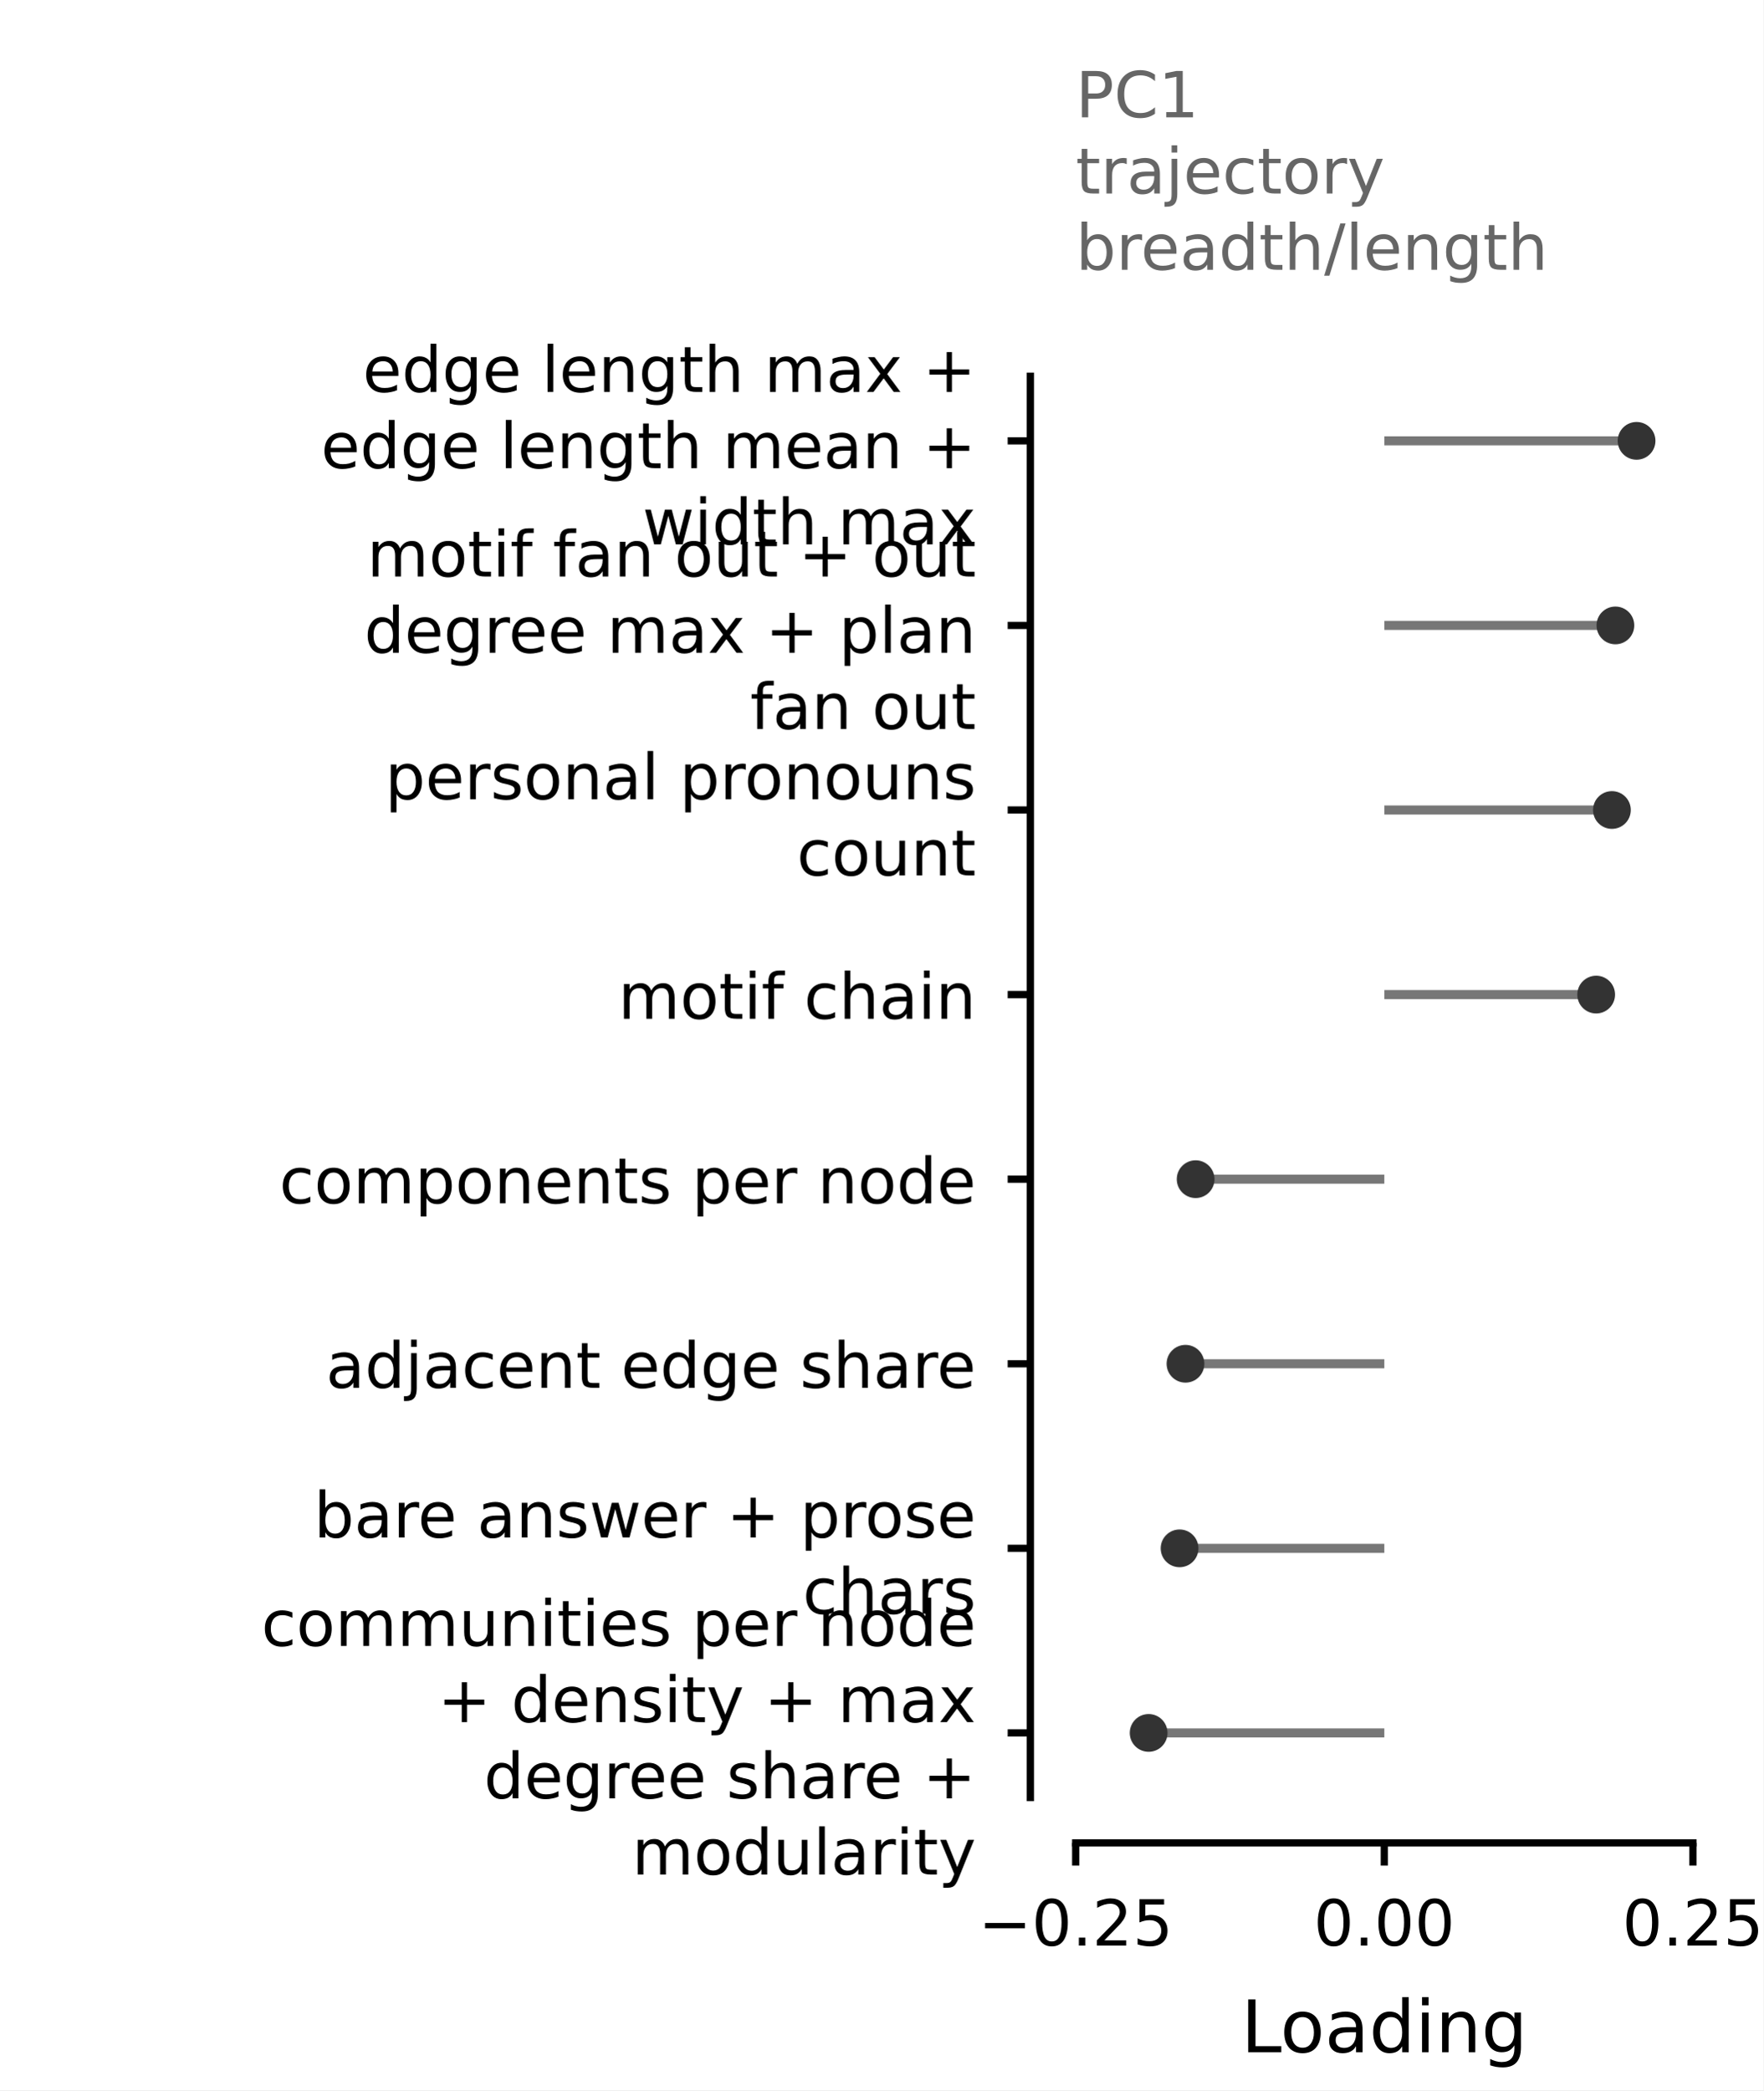
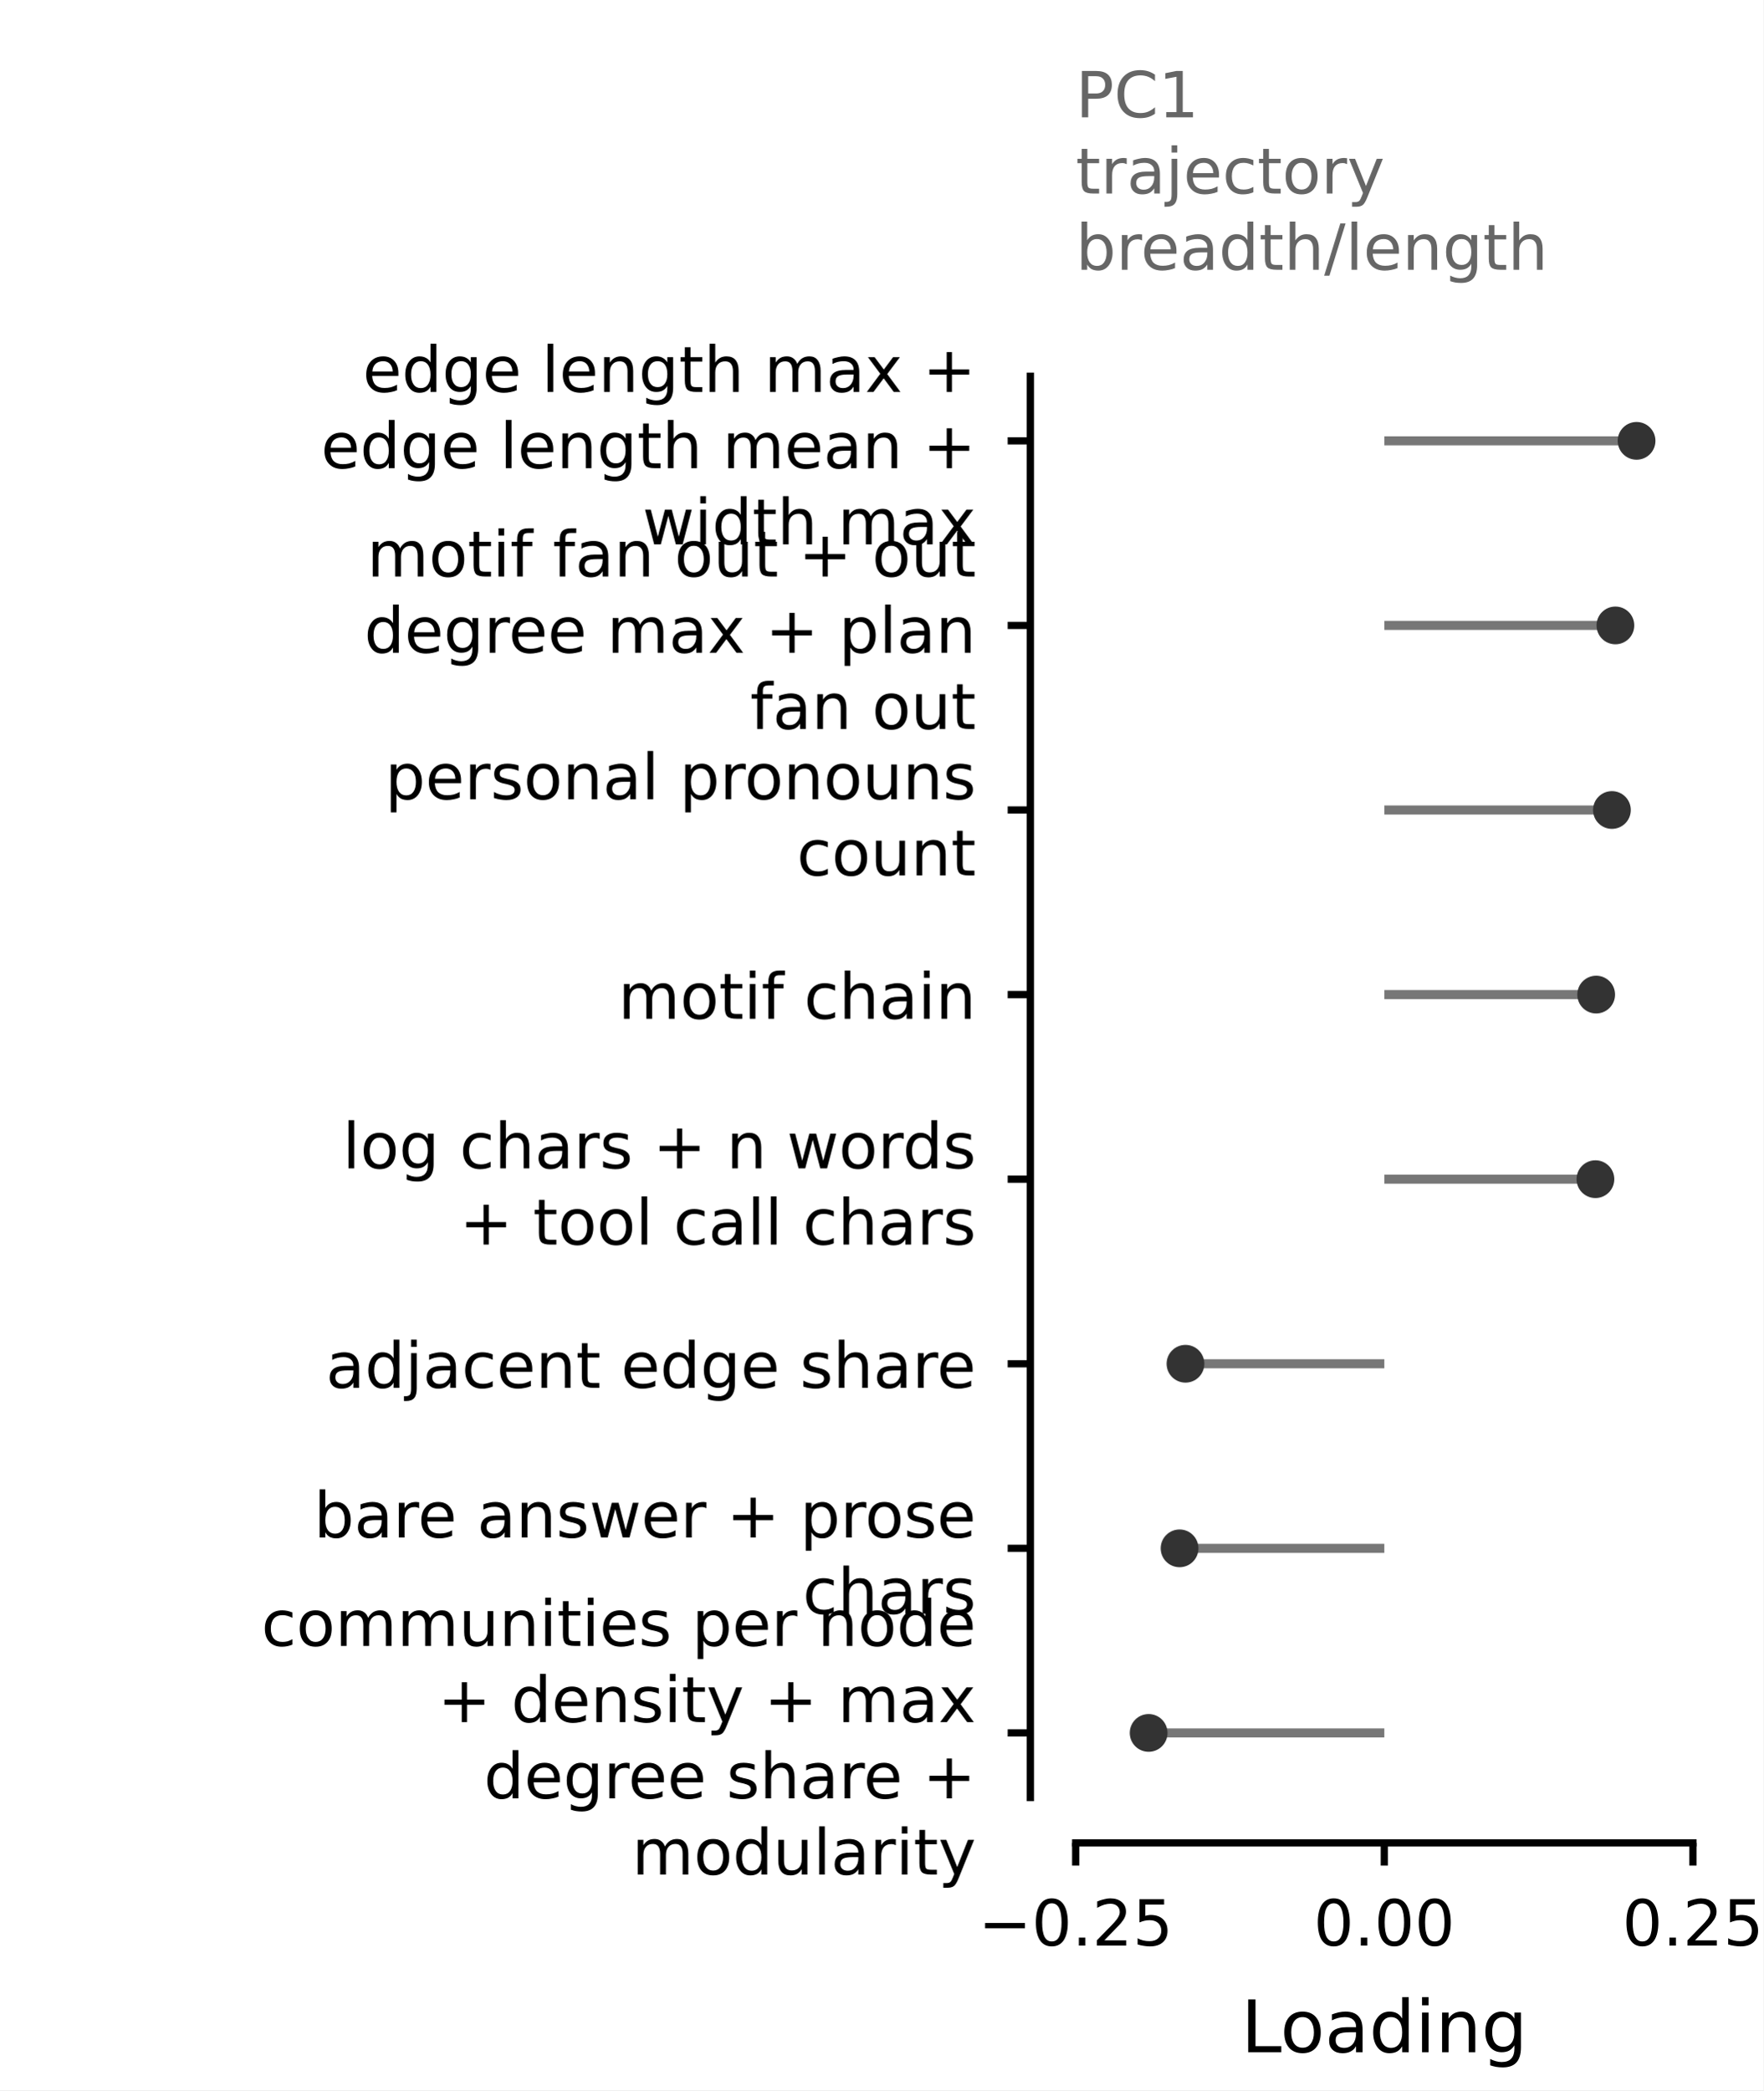
<svg xmlns="http://www.w3.org/2000/svg" xmlns:xlink="http://www.w3.org/1999/xlink" width="194.4pt" height="230.4pt" viewBox="0 0 194.4 230.4" version="1.1">
  <defs>
    <style type="text/css">*{stroke-linejoin: round; stroke-linecap: butt}</style>
  </defs>
  <g id="figure_1">
    <g id="patch_1">
      <path d="M 0 230.4  L 194.4 230.4  L 194.4 0  L 0 0  z " style="fill: #ffffff" />
    </g>
    <g id="axes_1">
      <g id="patch_2">
        <path d="M 118.584 198.144  L 186.624 198.144  L 186.624 41.472  L 118.584 41.472  z " style="fill: #ffffff" />
      </g>
      <g id="matplotlib.axis_1">
        <g id="xtick_1">
          <g id="line2d_1">
            <defs>
              <path id="meeee291c7d" d="M 0 0  L 0 2.5  " style="stroke: #000000; stroke-width: 0.8" />
            </defs>
            <g>
              <use xlink:href="#meeee291c7d" x="118.584" y="203.144" style="stroke: #000000; stroke-width: 0.8" />
            </g>
          </g>
          <g id="text_1">
            <text style="font-size: 7px; font-family: 'DejaVu Sans', 'Bitstream Vera Sans', 'Computer Modern Sans Serif', 'Lucida Grande', 'Verdana', 'Geneva', 'Lucid', 'Arial', 'Helvetica', 'Avant Garde', sans-serif; text-anchor: middle" x="118.584" y="214.462" transform="rotate(-0 118.584 214.4624)">−0.25</text>
          </g>
        </g>
        <g id="xtick_2">
          <g id="line2d_2">
            <g>
              <use xlink:href="#meeee291c7d" x="152.604" y="203.144" style="stroke: #000000; stroke-width: 0.8" />
            </g>
          </g>
          <g id="text_2">
            <text style="font-size: 7px; font-family: 'DejaVu Sans', 'Bitstream Vera Sans', 'Computer Modern Sans Serif', 'Lucida Grande', 'Verdana', 'Geneva', 'Lucid', 'Arial', 'Helvetica', 'Avant Garde', sans-serif; text-anchor: middle" x="152.604" y="214.462" transform="rotate(-0 152.604 214.4624)">0.00</text>
          </g>
        </g>
        <g id="xtick_3">
          <g id="line2d_3">
            <g>
              <use xlink:href="#meeee291c7d" x="186.624" y="203.144" style="stroke: #000000; stroke-width: 0.8" />
            </g>
          </g>
          <g id="text_3">
            <text style="font-size: 7px; font-family: 'DejaVu Sans', 'Bitstream Vera Sans', 'Computer Modern Sans Serif', 'Lucida Grande', 'Verdana', 'Geneva', 'Lucid', 'Arial', 'Helvetica', 'Avant Garde', sans-serif; text-anchor: middle" x="186.624" y="214.462" transform="rotate(-0 186.624 214.4624)">0.25</text>
          </g>
        </g>
        <g id="text_4">
          <text style="font-size: 8px; font-family: 'DejaVu Sans', 'Bitstream Vera Sans', 'Computer Modern Sans Serif', 'Lucida Grande', 'Verdana', 'Geneva', 'Lucid', 'Arial', 'Helvetica', 'Avant Garde', sans-serif; text-anchor: middle" x="152.604" y="226.223" transform="rotate(-0 152.604 226.2227)">Loading</text>
        </g>
      </g>
      <g id="matplotlib.axis_2">
        <g id="ytick_1">
          <g id="line2d_4">
            <defs>
              <path id="m0767e604bd" d="M 0 0  L -2.5 0  " style="stroke: #000000; stroke-width: 0.8" />
            </defs>
            <g>
              <use xlink:href="#m0767e604bd" x="113.584" y="191.023" style="stroke: #000000; stroke-width: 0.8" />
            </g>
          </g>
          <g id="text_5">
            <text style="font-size: 7px; font-family: 'DejaVu Sans', 'Bitstream Vera Sans', 'Computer Modern Sans Serif', 'Lucida Grande', 'Verdana', 'Geneva', 'Lucid', 'Arial', 'Helvetica', 'Avant Garde', sans-serif" transform="translate(28.80666 181.4295)">communities per node</text>
            <text style="font-size: 7px; font-family: 'DejaVu Sans', 'Bitstream Vera Sans', 'Computer Modern Sans Serif', 'Lucida Grande', 'Verdana', 'Geneva', 'Lucid', 'Arial', 'Helvetica', 'Avant Garde', sans-serif" transform="translate(48.26119 189.8314)">+ density + max</text>
            <text style="font-size: 7px; font-family: 'DejaVu Sans', 'Bitstream Vera Sans', 'Computer Modern Sans Serif', 'Lucida Grande', 'Verdana', 'Geneva', 'Lucid', 'Arial', 'Helvetica', 'Avant Garde', sans-serif" transform="translate(53.33291 198.2333)">degree share +</text>
            <text style="font-size: 7px; font-family: 'DejaVu Sans', 'Bitstream Vera Sans', 'Computer Modern Sans Serif', 'Lucida Grande', 'Verdana', 'Geneva', 'Lucid', 'Arial', 'Helvetica', 'Avant Garde', sans-serif" transform="translate(69.65822 206.6352)">modularity</text>
          </g>
        </g>
        <g id="ytick_2">
          <g id="line2d_5">
            <g>
              <use xlink:href="#m0767e604bd" x="113.584" y="170.676" style="stroke: #000000; stroke-width: 0.8" />
            </g>
          </g>
          <g id="text_6">
            <text style="font-size: 7px; font-family: 'DejaVu Sans', 'Bitstream Vera Sans', 'Computer Modern Sans Serif', 'Lucida Grande', 'Verdana', 'Geneva', 'Lucid', 'Arial', 'Helvetica', 'Avant Garde', sans-serif" transform="translate(34.59369 169.4844)">bare answer + prose</text>
            <text style="font-size: 7px; font-family: 'DejaVu Sans', 'Bitstream Vera Sans', 'Computer Modern Sans Serif', 'Lucida Grande', 'Verdana', 'Geneva', 'Lucid', 'Arial', 'Helvetica', 'Avant Garde', sans-serif" transform="translate(88.48494 177.8863)">chars</text>
          </g>
        </g>
        <g id="ytick_3">
          <g id="line2d_6">
            <g>
              <use xlink:href="#m0767e604bd" x="113.584" y="150.329" style="stroke: #000000; stroke-width: 0.8" />
            </g>
          </g>
          <g id="text_7">
            <text style="font-size: 7px; font-family: 'DejaVu Sans', 'Bitstream Vera Sans', 'Computer Modern Sans Serif', 'Lucida Grande', 'Verdana', 'Geneva', 'Lucid', 'Arial', 'Helvetica', 'Avant Garde', sans-serif; text-anchor: end" x="107.584" y="152.988" transform="rotate(-0 107.584 152.988)">adjacent edge share</text>
          </g>
        </g>
        <g id="ytick_4">
          <g id="line2d_7">
            <g>
              <use xlink:href="#m0767e604bd" x="113.584" y="129.982" style="stroke: #000000; stroke-width: 0.8" />
            </g>
          </g>
          <g id="text_8">
-             <text style="font-size: 7px; font-family: 'DejaVu Sans', 'Bitstream Vera Sans', 'Computer Modern Sans Serif', 'Lucida Grande', 'Verdana', 'Geneva', 'Lucid', 'Arial', 'Helvetica', 'Avant Garde', sans-serif; text-anchor: end" x="107.584" y="132.641" transform="rotate(-0 107.584 132.641)">components per node</text>
+             <text style="font-size: 7px; font-family: 'DejaVu Sans', 'Bitstream Vera Sans', 'Computer Modern Sans Serif', 'Lucida Grande', 'Verdana', 'Geneva', 'Lucid', 'Arial', 'Helvetica', 'Avant Garde', sans-serif" transform="translate(37.759 128.7903)">log chars + n words</text>
+             <text style="font-size: 7px; font-family: 'DejaVu Sans', 'Bitstream Vera Sans', 'Computer Modern Sans Serif', 'Lucida Grande', 'Verdana', 'Geneva', 'Lucid', 'Arial', 'Helvetica', 'Avant Garde', sans-serif" transform="translate(50.66197 137.1923)">+ tool call chars</text>
          </g>
        </g>
        <g id="ytick_5">
          <g id="line2d_8">
            <g>
              <use xlink:href="#m0767e604bd" x="113.584" y="109.634" style="stroke: #000000; stroke-width: 0.8" />
            </g>
          </g>
          <g id="text_9">
            <text style="font-size: 7px; font-family: 'DejaVu Sans', 'Bitstream Vera Sans', 'Computer Modern Sans Serif', 'Lucida Grande', 'Verdana', 'Geneva', 'Lucid', 'Arial', 'Helvetica', 'Avant Garde', sans-serif; text-anchor: end" x="107.584" y="112.294" transform="rotate(-0 107.584 112.2939)">motif chain</text>
          </g>
        </g>
        <g id="ytick_6">
          <g id="line2d_9">
            <g>
              <use xlink:href="#m0767e604bd" x="113.584" y="89.287" style="stroke: #000000; stroke-width: 0.8" />
            </g>
          </g>
          <g id="text_10">
            <text style="font-size: 7px; font-family: 'DejaVu Sans', 'Bitstream Vera Sans', 'Computer Modern Sans Serif', 'Lucida Grande', 'Verdana', 'Geneva', 'Lucid', 'Arial', 'Helvetica', 'Avant Garde', sans-serif" transform="translate(42.44134 88.09659)">personal pronouns</text>
            <text style="font-size: 7px; font-family: 'DejaVu Sans', 'Bitstream Vera Sans', 'Computer Modern Sans Serif', 'Lucida Grande', 'Verdana', 'Geneva', 'Lucid', 'Arial', 'Helvetica', 'Avant Garde', sans-serif" transform="translate(87.83525 96.49796)">count</text>
          </g>
        </g>
        <g id="ytick_7">
          <g id="line2d_10">
            <g>
              <use xlink:href="#m0767e604bd" x="113.584" y="68.94" style="stroke: #000000; stroke-width: 0.8" />
            </g>
          </g>
          <g id="text_11">
            <text style="font-size: 7px; font-family: 'DejaVu Sans', 'Bitstream Vera Sans', 'Computer Modern Sans Serif', 'Lucida Grande', 'Verdana', 'Geneva', 'Lucid', 'Arial', 'Helvetica', 'Avant Garde', sans-serif" transform="translate(40.44744 63.54835)">motif fan out + out</text>
            <text style="font-size: 7px; font-family: 'DejaVu Sans', 'Bitstream Vera Sans', 'Computer Modern Sans Serif', 'Lucida Grande', 'Verdana', 'Geneva', 'Lucid', 'Arial', 'Helvetica', 'Avant Garde', sans-serif" transform="translate(40.14556 71.95026)">degree max + plan</text>
            <text style="font-size: 7px; font-family: 'DejaVu Sans', 'Bitstream Vera Sans', 'Computer Modern Sans Serif', 'Lucida Grande', 'Verdana', 'Geneva', 'Lucid', 'Arial', 'Helvetica', 'Avant Garde', sans-serif" transform="translate(82.70556 80.35218)">fan out</text>
          </g>
        </g>
        <g id="ytick_8">
          <g id="line2d_11">
            <g>
              <use xlink:href="#m0767e604bd" x="113.584" y="48.593" style="stroke: #000000; stroke-width: 0.8" />
            </g>
          </g>
          <g id="text_12">
            <text style="font-size: 7px; font-family: 'DejaVu Sans', 'Bitstream Vera Sans', 'Computer Modern Sans Serif', 'Lucida Grande', 'Verdana', 'Geneva', 'Lucid', 'Arial', 'Helvetica', 'Avant Garde', sans-serif" transform="translate(39.97822 43.20134)">edge length max +</text>
            <text style="font-size: 7px; font-family: 'DejaVu Sans', 'Bitstream Vera Sans', 'Computer Modern Sans Serif', 'Lucida Grande', 'Verdana', 'Geneva', 'Lucid', 'Arial', 'Helvetica', 'Avant Garde', sans-serif" transform="translate(35.37791 51.60325)">edge length mean +</text>
            <text style="font-size: 7px; font-family: 'DejaVu Sans', 'Bitstream Vera Sans', 'Computer Modern Sans Serif', 'Lucida Grande', 'Verdana', 'Geneva', 'Lucid', 'Arial', 'Helvetica', 'Avant Garde', sans-serif" transform="translate(70.81431 60.00516)">width max</text>
          </g>
        </g>
      </g>
      <g id="LineCollection_1">
        <path d="M 152.604 191.023  L 126.623 191.023  " clip-path="url(#p0ea271453d)" style="fill: none; stroke: #777777" />
        <path d="M 152.604 170.676  L 130.033 170.676  " clip-path="url(#p0ea271453d)" style="fill: none; stroke: #777777" />
        <path d="M 152.604 150.329  L 130.684 150.329  " clip-path="url(#p0ea271453d)" style="fill: none; stroke: #777777" />
-         <path d="M 152.604 129.982  L 131.804 129.982  " clip-path="url(#p0ea271453d)" style="fill: none; stroke: #777777" />
+         <path d="M 152.604 129.982  L 175.875 129.982  " clip-path="url(#p0ea271453d)" style="fill: none; stroke: #777777" />
        <path d="M 152.604 109.634  L 175.958 109.634  " clip-path="url(#p0ea271453d)" style="fill: none; stroke: #777777" />
        <path d="M 152.604 89.287  L 177.694 89.287  " clip-path="url(#p0ea271453d)" style="fill: none; stroke: #777777" />
        <path d="M 152.604 68.94  L 178.077 68.94  " clip-path="url(#p0ea271453d)" style="fill: none; stroke: #777777" />
        <path d="M 152.604 48.593  L 180.411 48.593  " clip-path="url(#p0ea271453d)" style="fill: none; stroke: #777777" />
      </g>
      <g id="patch_3">
        <path d="M 113.584 198.144  L 113.584 41.472  " style="fill: none; stroke: #000000; stroke-width: 0.8; stroke-linejoin: miter; stroke-linecap: square" />
      </g>
      <g id="patch_4">
        <path d="M 118.584 203.144  L 186.624 203.144  " style="fill: none; stroke: #000000; stroke-width: 0.8; stroke-linejoin: miter; stroke-linecap: square" />
      </g>
      <g id="PathCollection_1">
        <defs>
          <path id="m31d4b65ad3" d="M 0 1.581  C 0.419 1.581 0.822 1.415 1.118 1.118  C 1.415 0.822 1.581 0.419 1.581 0  C 1.581 -0.419 1.415 -0.822 1.118 -1.118  C 0.822 -1.415 0.419 -1.581 0 -1.581  C -0.419 -1.581 -0.822 -1.415 -1.118 -1.118  C -1.415 -0.822 -1.581 -0.419 -1.581 0  C -1.581 0.419 -1.415 0.822 -1.118 1.118  C -0.822 1.415 -0.419 1.581 0 1.581  z " style="stroke: #333333" />
        </defs>
        <g clip-path="url(#p0ea271453d)">
          <use xlink:href="#m31d4b65ad3" x="126.623" y="191.023" style="fill: #333333; stroke: #333333" />
          <use xlink:href="#m31d4b65ad3" x="130.033" y="170.676" style="fill: #333333; stroke: #333333" />
          <use xlink:href="#m31d4b65ad3" x="130.684" y="150.329" style="fill: #333333; stroke: #333333" />
-           <use xlink:href="#m31d4b65ad3" x="131.804" y="129.982" style="fill: #333333; stroke: #333333" />
+           <use xlink:href="#m31d4b65ad3" x="175.875" y="129.982" style="fill: #333333; stroke: #333333" />
          <use xlink:href="#m31d4b65ad3" x="175.958" y="109.634" style="fill: #333333; stroke: #333333" />
          <use xlink:href="#m31d4b65ad3" x="177.694" y="89.287" style="fill: #333333; stroke: #333333" />
          <use xlink:href="#m31d4b65ad3" x="178.077" y="68.94" style="fill: #333333; stroke: #333333" />
          <use xlink:href="#m31d4b65ad3" x="180.411" y="48.593" style="fill: #333333; stroke: #333333" />
        </g>
      </g>
    </g>
    <g id="text_13">
      <text style="font-size: 7px; font-family: 'DejaVu Sans', 'Bitstream Vera Sans', 'Computer Modern Sans Serif', 'Lucida Grande', 'Verdana', 'Geneva', 'Lucid', 'Arial', 'Helvetica', 'Avant Garde', sans-serif; fill: #666666" transform="translate(118.584 12.93104)">PC1</text>
      <text style="font-size: 7px; font-family: 'DejaVu Sans', 'Bitstream Vera Sans', 'Computer Modern Sans Serif', 'Lucida Grande', 'Verdana', 'Geneva', 'Lucid', 'Arial', 'Helvetica', 'Avant Garde', sans-serif; fill: #666666" transform="translate(118.584 21.33296)">trajectory</text>
      <text style="font-size: 7px; font-family: 'DejaVu Sans', 'Bitstream Vera Sans', 'Computer Modern Sans Serif', 'Lucida Grande', 'Verdana', 'Geneva', 'Lucid', 'Arial', 'Helvetica', 'Avant Garde', sans-serif; fill: #666666" transform="translate(118.584 29.73487)">breadth/length</text>
    </g>
  </g>
  <defs>
    <clipPath id="p0ea271453d">
      <rect x="118.584" y="41.472" width="68.04" height="156.672" />
    </clipPath>
  </defs>
</svg>
